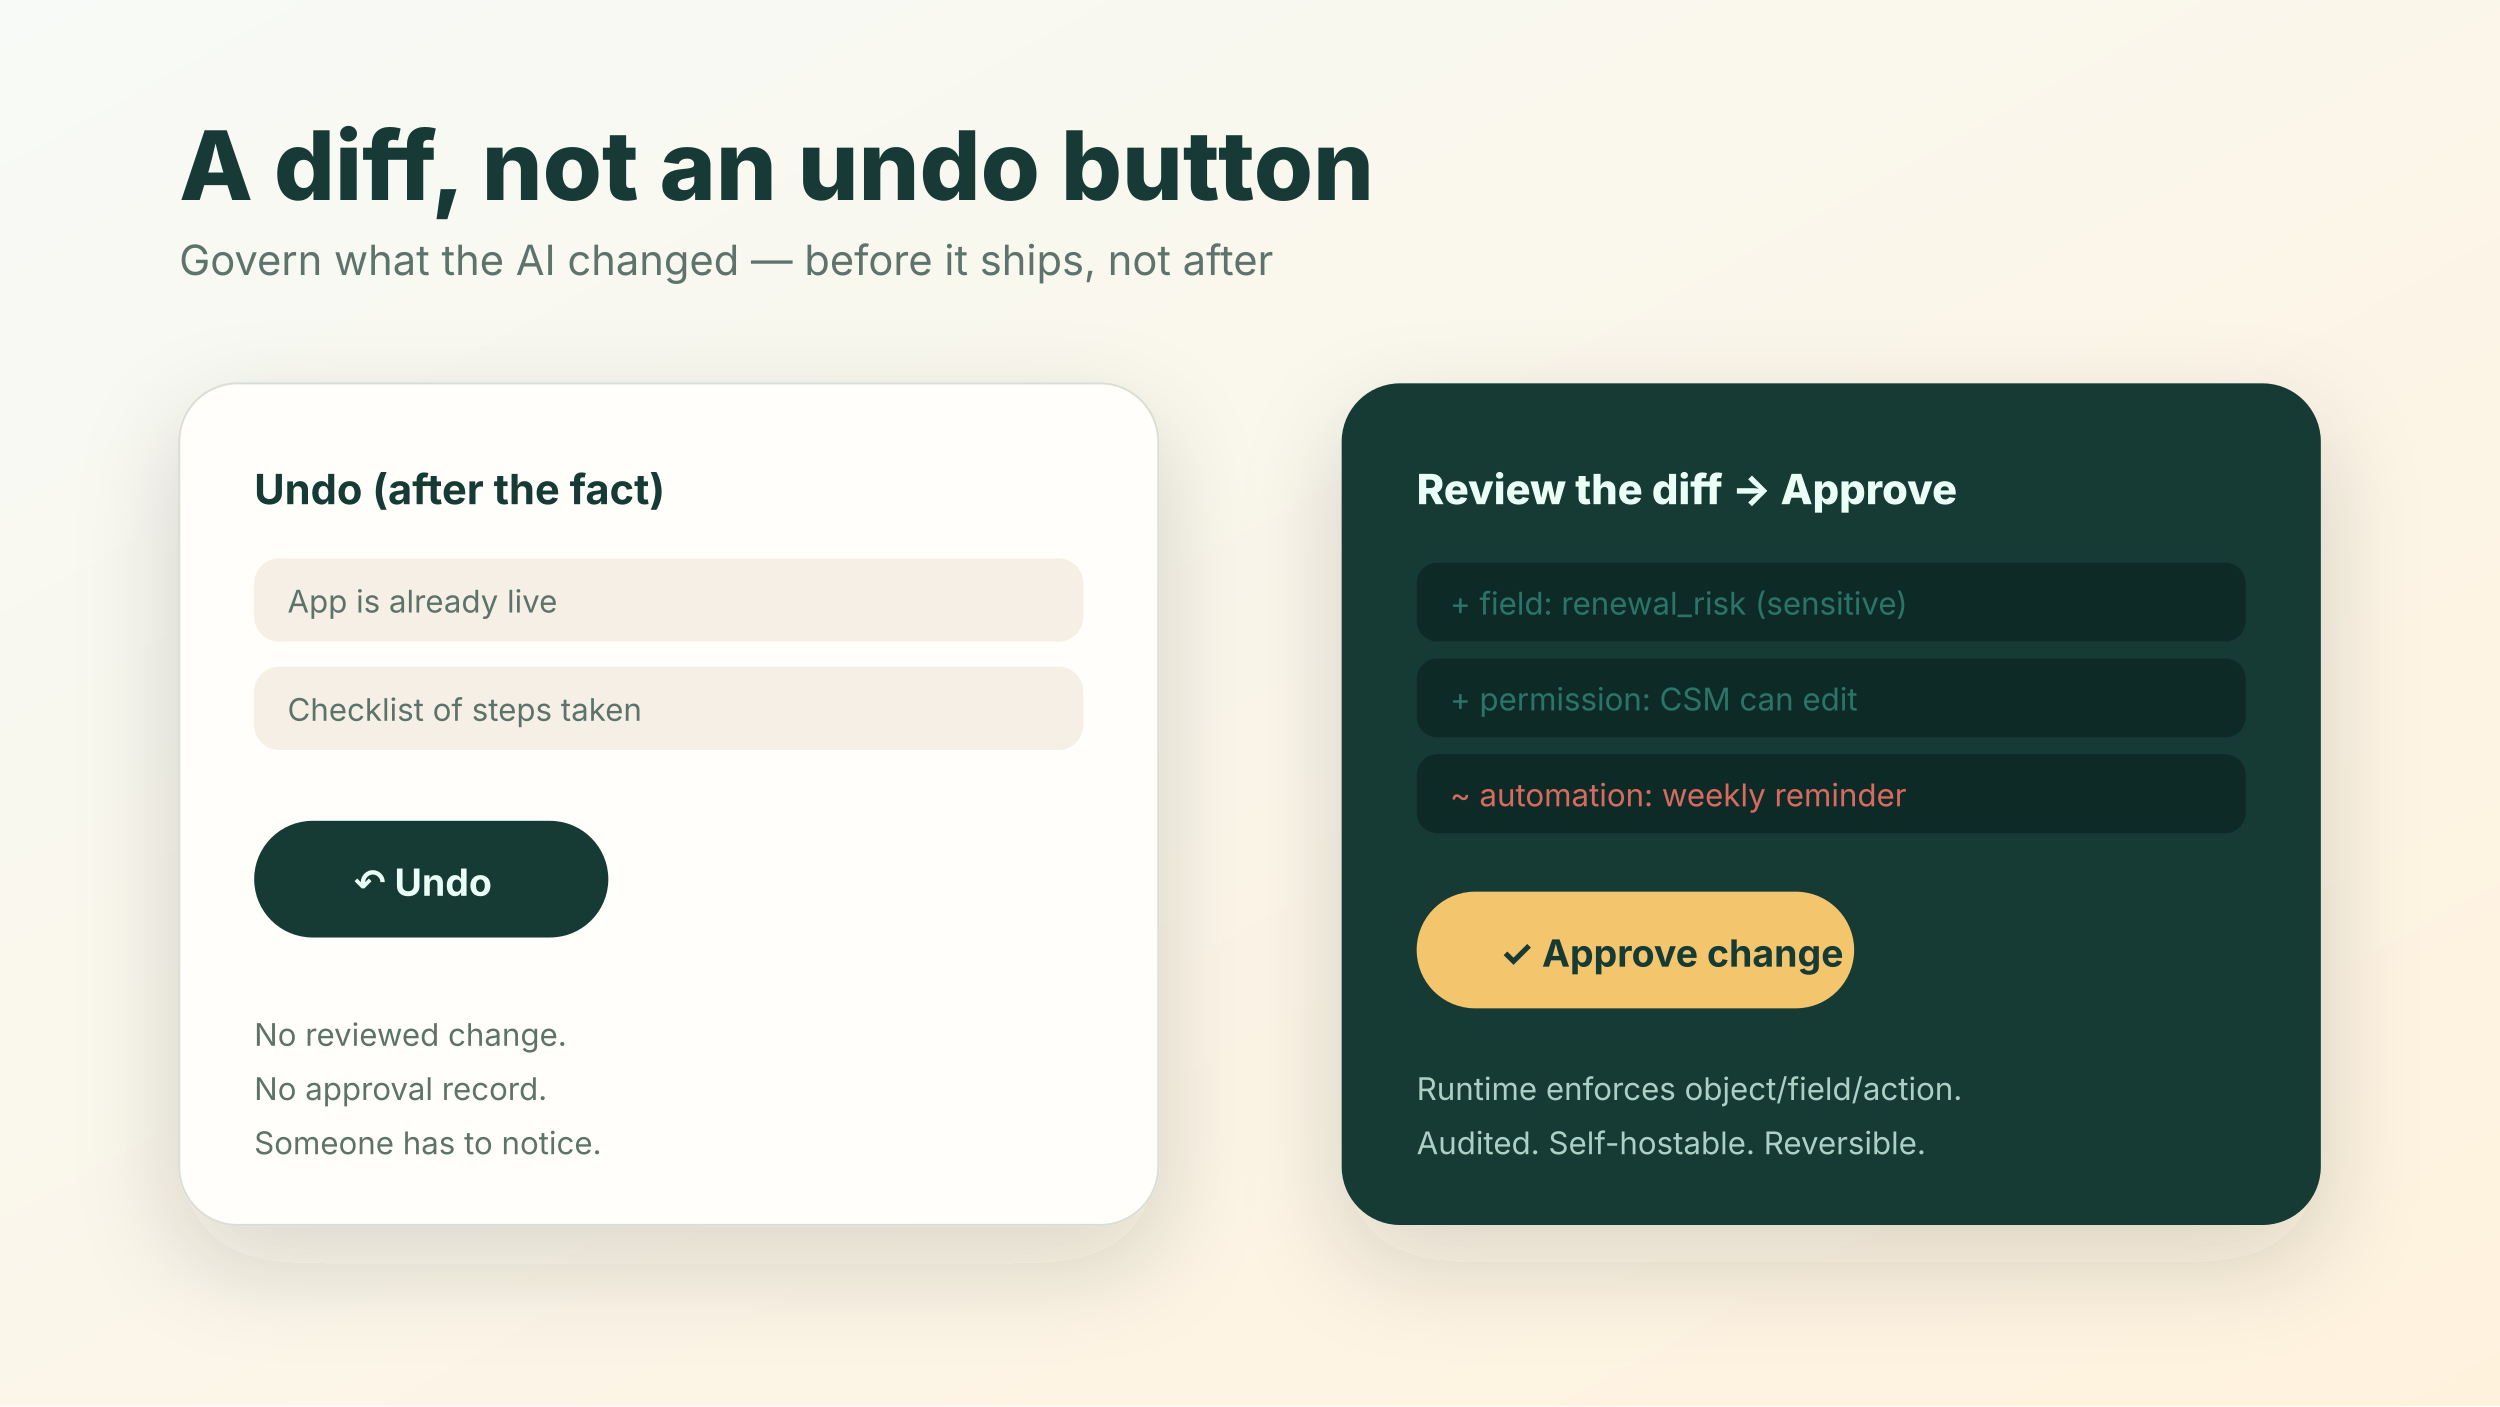
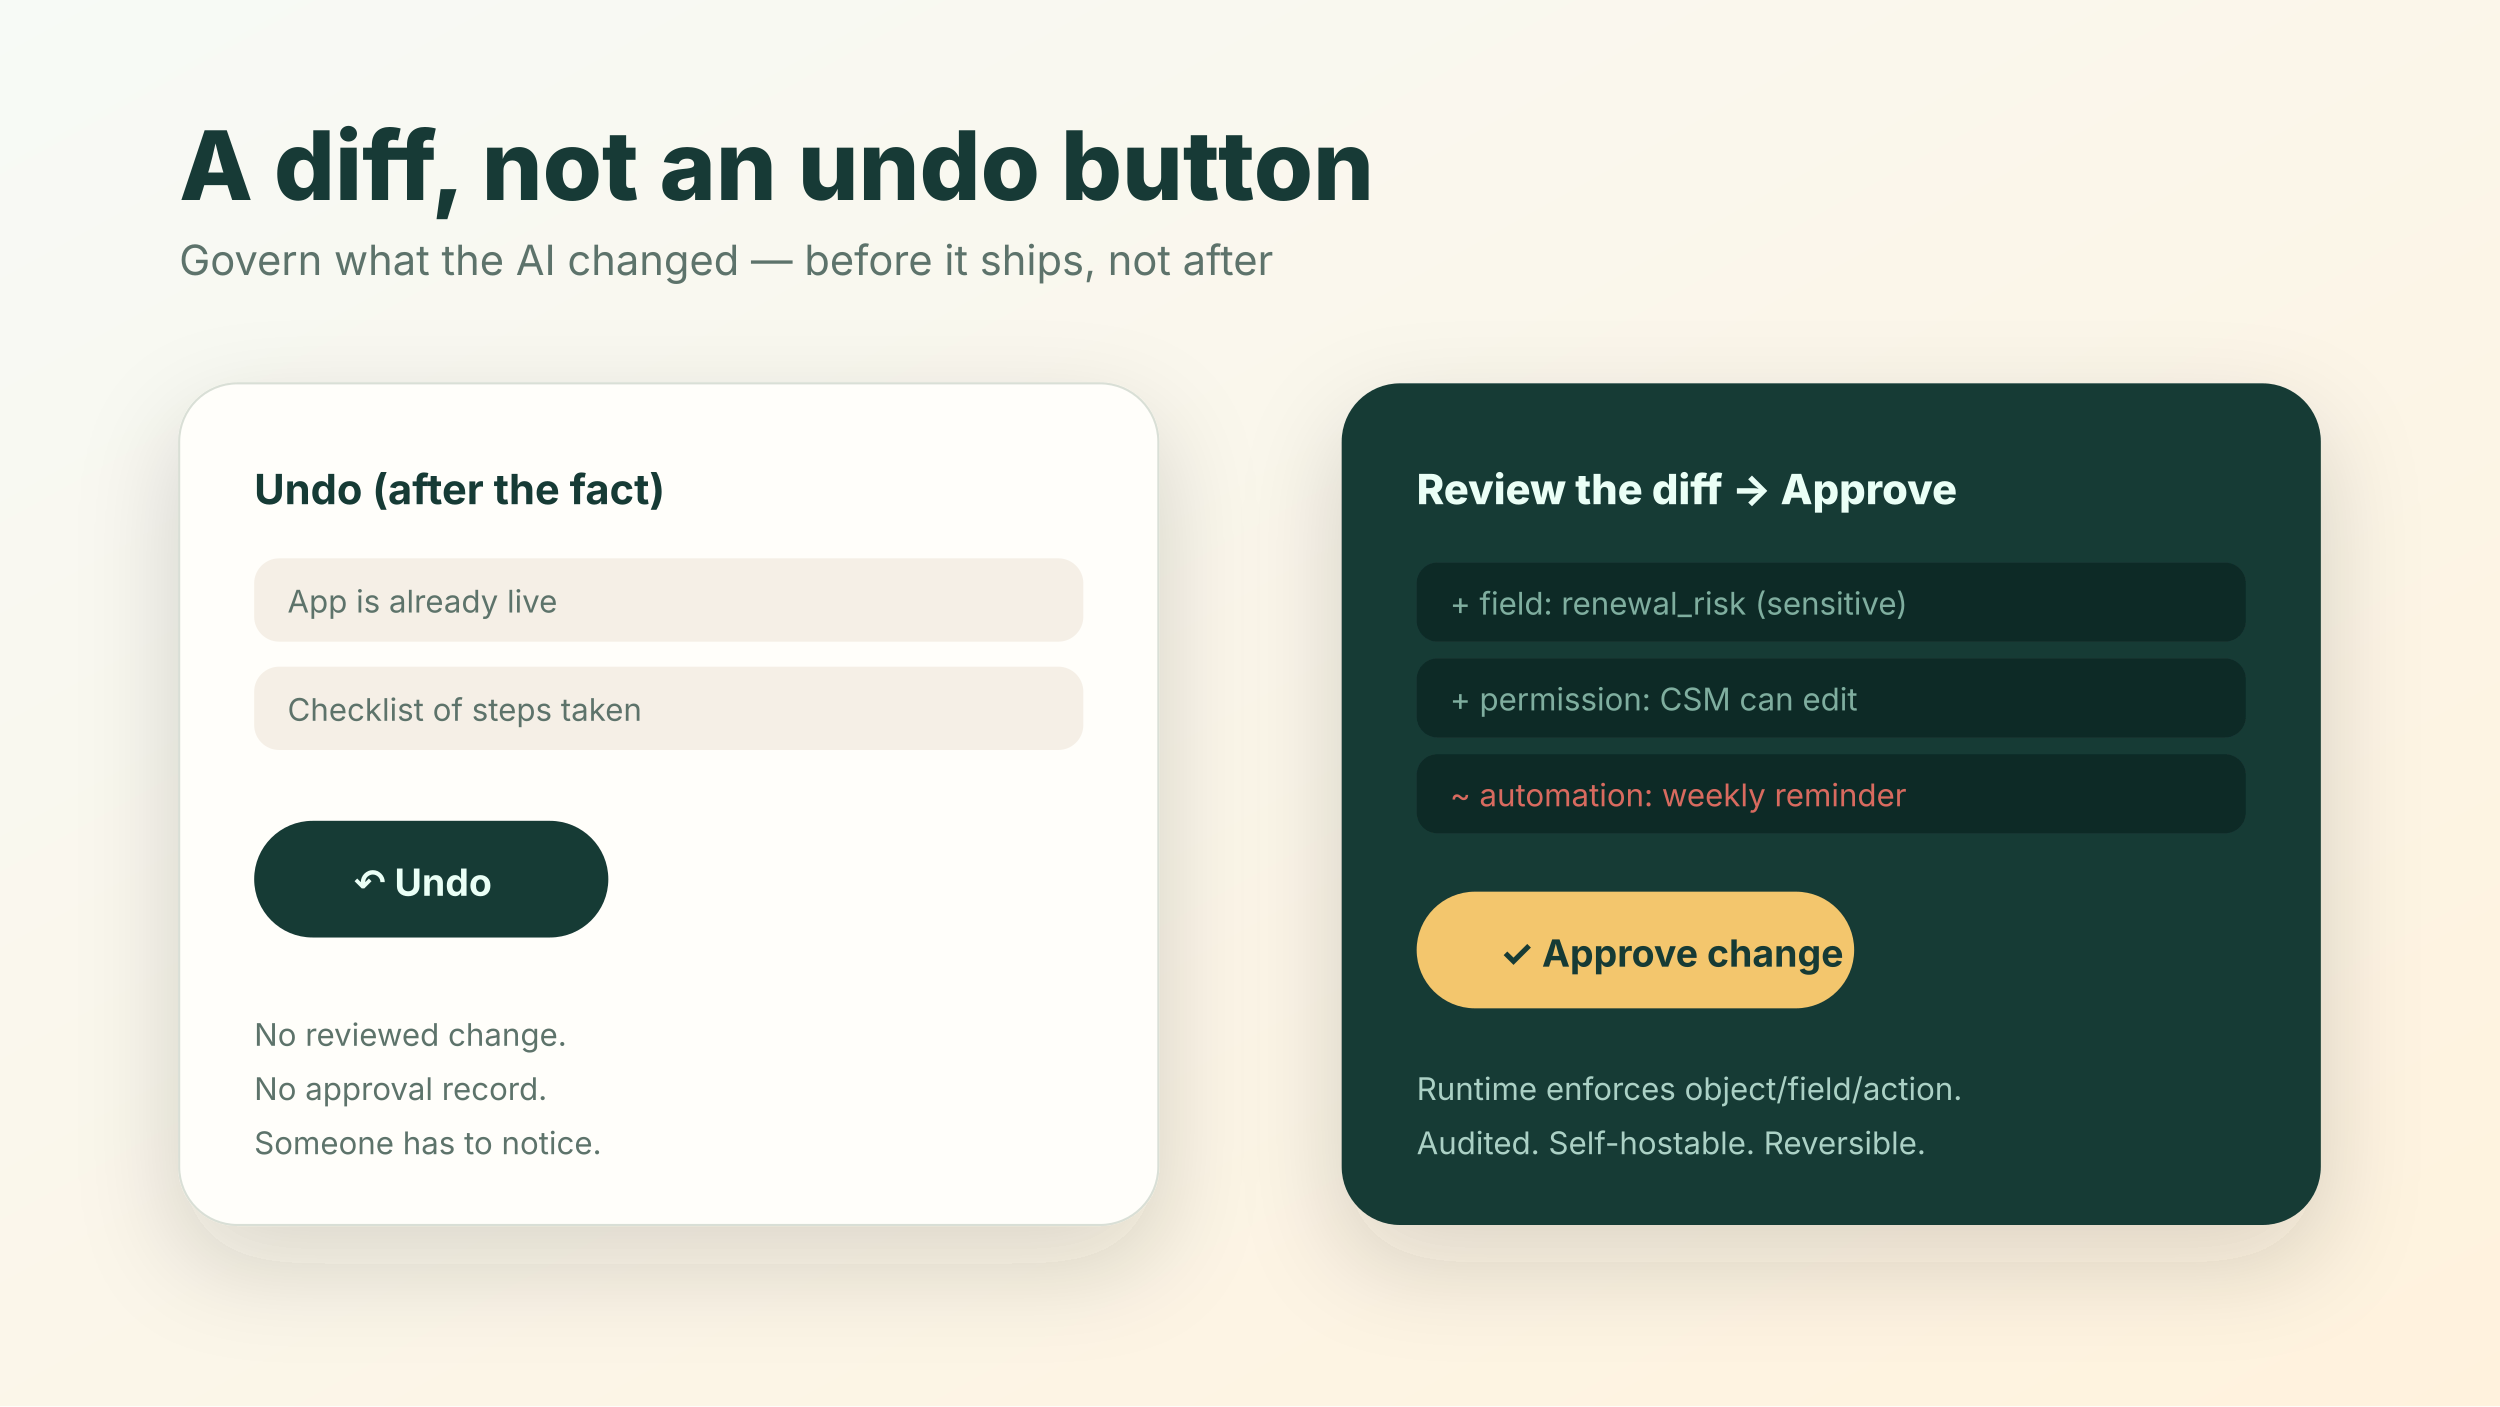
<svg xmlns="http://www.w3.org/2000/svg" viewBox="0 0 1200 675" role="img" aria-label="A reviewed diff versus an undo button">
  <defs>
    <linearGradient id="bg" x1="0" x2="1" y1="0" y2="1">
      <stop stop-color="#f7faf6" />
      <stop offset="1" stop-color="#fff2dd" />
    </linearGradient>
    <filter id="shadow" x="-20%" y="-20%" width="140%" height="150%">
      <feDropShadow dx="0" dy="18" stdDeviation="24" flood-color="#233832" flood-opacity=".16" />
    </filter>
    <style>
-       text{font-family:-apple-system,BlinkMacSystemFont,"Segoe UI",sans-serif;fill:#173a36}.title{font-size:46px;font-weight:780}.sub{font-size:20px;fill:#5d736b}.label{font-size:20px;font-weight:720}.tiny{font-size:15px;fill:#5d736b}.invert{fill:#eafff6}.soft{fill:#abd1c5}.add{fill:#2a7468}.del{fill:#d96b5f}
+       text{font-family:-apple-system,BlinkMacSystemFont,"Segoe UI",sans-serif;fill:#173a36}.title{font-size:46px;font-weight:780}.sub{font-size:20px;fill:#5d736b}.label{font-size:20px;font-weight:720}.tiny{font-size:15px;fill:#5d736b}.invert{fill:#eafff6}.soft{fill:#abd1c5}.add{fill:#7fae9f}.del{fill:#d96b5f}
    </style>
  </defs>
  <rect width="1200" height="675" fill="url(#bg)" />
  <text x="86" y="96" class="title">A diff, not an undo button</text>
  <text x="86" y="132" class="sub">Govern what the AI changed — before it ships, not after</text>
  <g transform="translate(86 184)" filter="url(#shadow)">
    <rect width="470" height="404" rx="28" fill="#fffefa" stroke="#d9dfd6" />
    <text x="36" y="58" class="label">Undo (after the fact)</text>
    <rect x="36" y="84" width="398" height="40" rx="12" fill="#f5efe6" />
    <text x="52" y="110" class="tiny">App is already live</text>
    <rect x="36" y="136" width="398" height="40" rx="12" fill="#f5efe6" />
    <text x="52" y="162" class="tiny">Checklist of steps taken</text>
    <g transform="translate(36 210)">
      <rect width="170" height="56" rx="28" fill="#173a36" />
      <text x="48" y="36" class="invert" font-size="18" font-weight="720">↶ Undo</text>
    </g>
    <text x="36" y="318" class="tiny">No reviewed change.</text>
    <text x="36" y="344" class="tiny">No approval record.</text>
    <text x="36" y="370" class="tiny">Someone has to notice.</text>
  </g>
  <g transform="translate(644 184)" filter="url(#shadow)">
    <rect width="470" height="404" rx="28" fill="#173a36" />
    <text x="36" y="58" class="invert" font-size="20" font-weight="760">Review the diff → Approve</text>
    <rect x="36" y="86" width="398" height="38" rx="10" fill="#0f2c28" />
    <text x="52" y="111" class="add" font-size="15">+ field: renewal_risk (sensitive)</text>
    <rect x="36" y="132" width="398" height="38" rx="10" fill="#0f2c28" />
    <text x="52" y="157" class="add" font-size="15">+ permission: CSM can edit</text>
    <rect x="36" y="178" width="398" height="38" rx="10" fill="#0f2c28" />
    <text x="52" y="203" class="del" font-size="15">~ automation: weekly reminder</text>
    <g transform="translate(36 244)">
      <rect width="210" height="56" rx="28" fill="#f3c66d" />
      <text x="40" y="36" font-size="18" font-weight="740">✓ Approve change</text>
    </g>
    <text x="36" y="344" class="soft" font-size="15">Runtime enforces object/field/action.</text>
    <text x="36" y="370" class="soft" font-size="15">Audited. Self-hostable. Reversible.</text>
  </g>
</svg>
